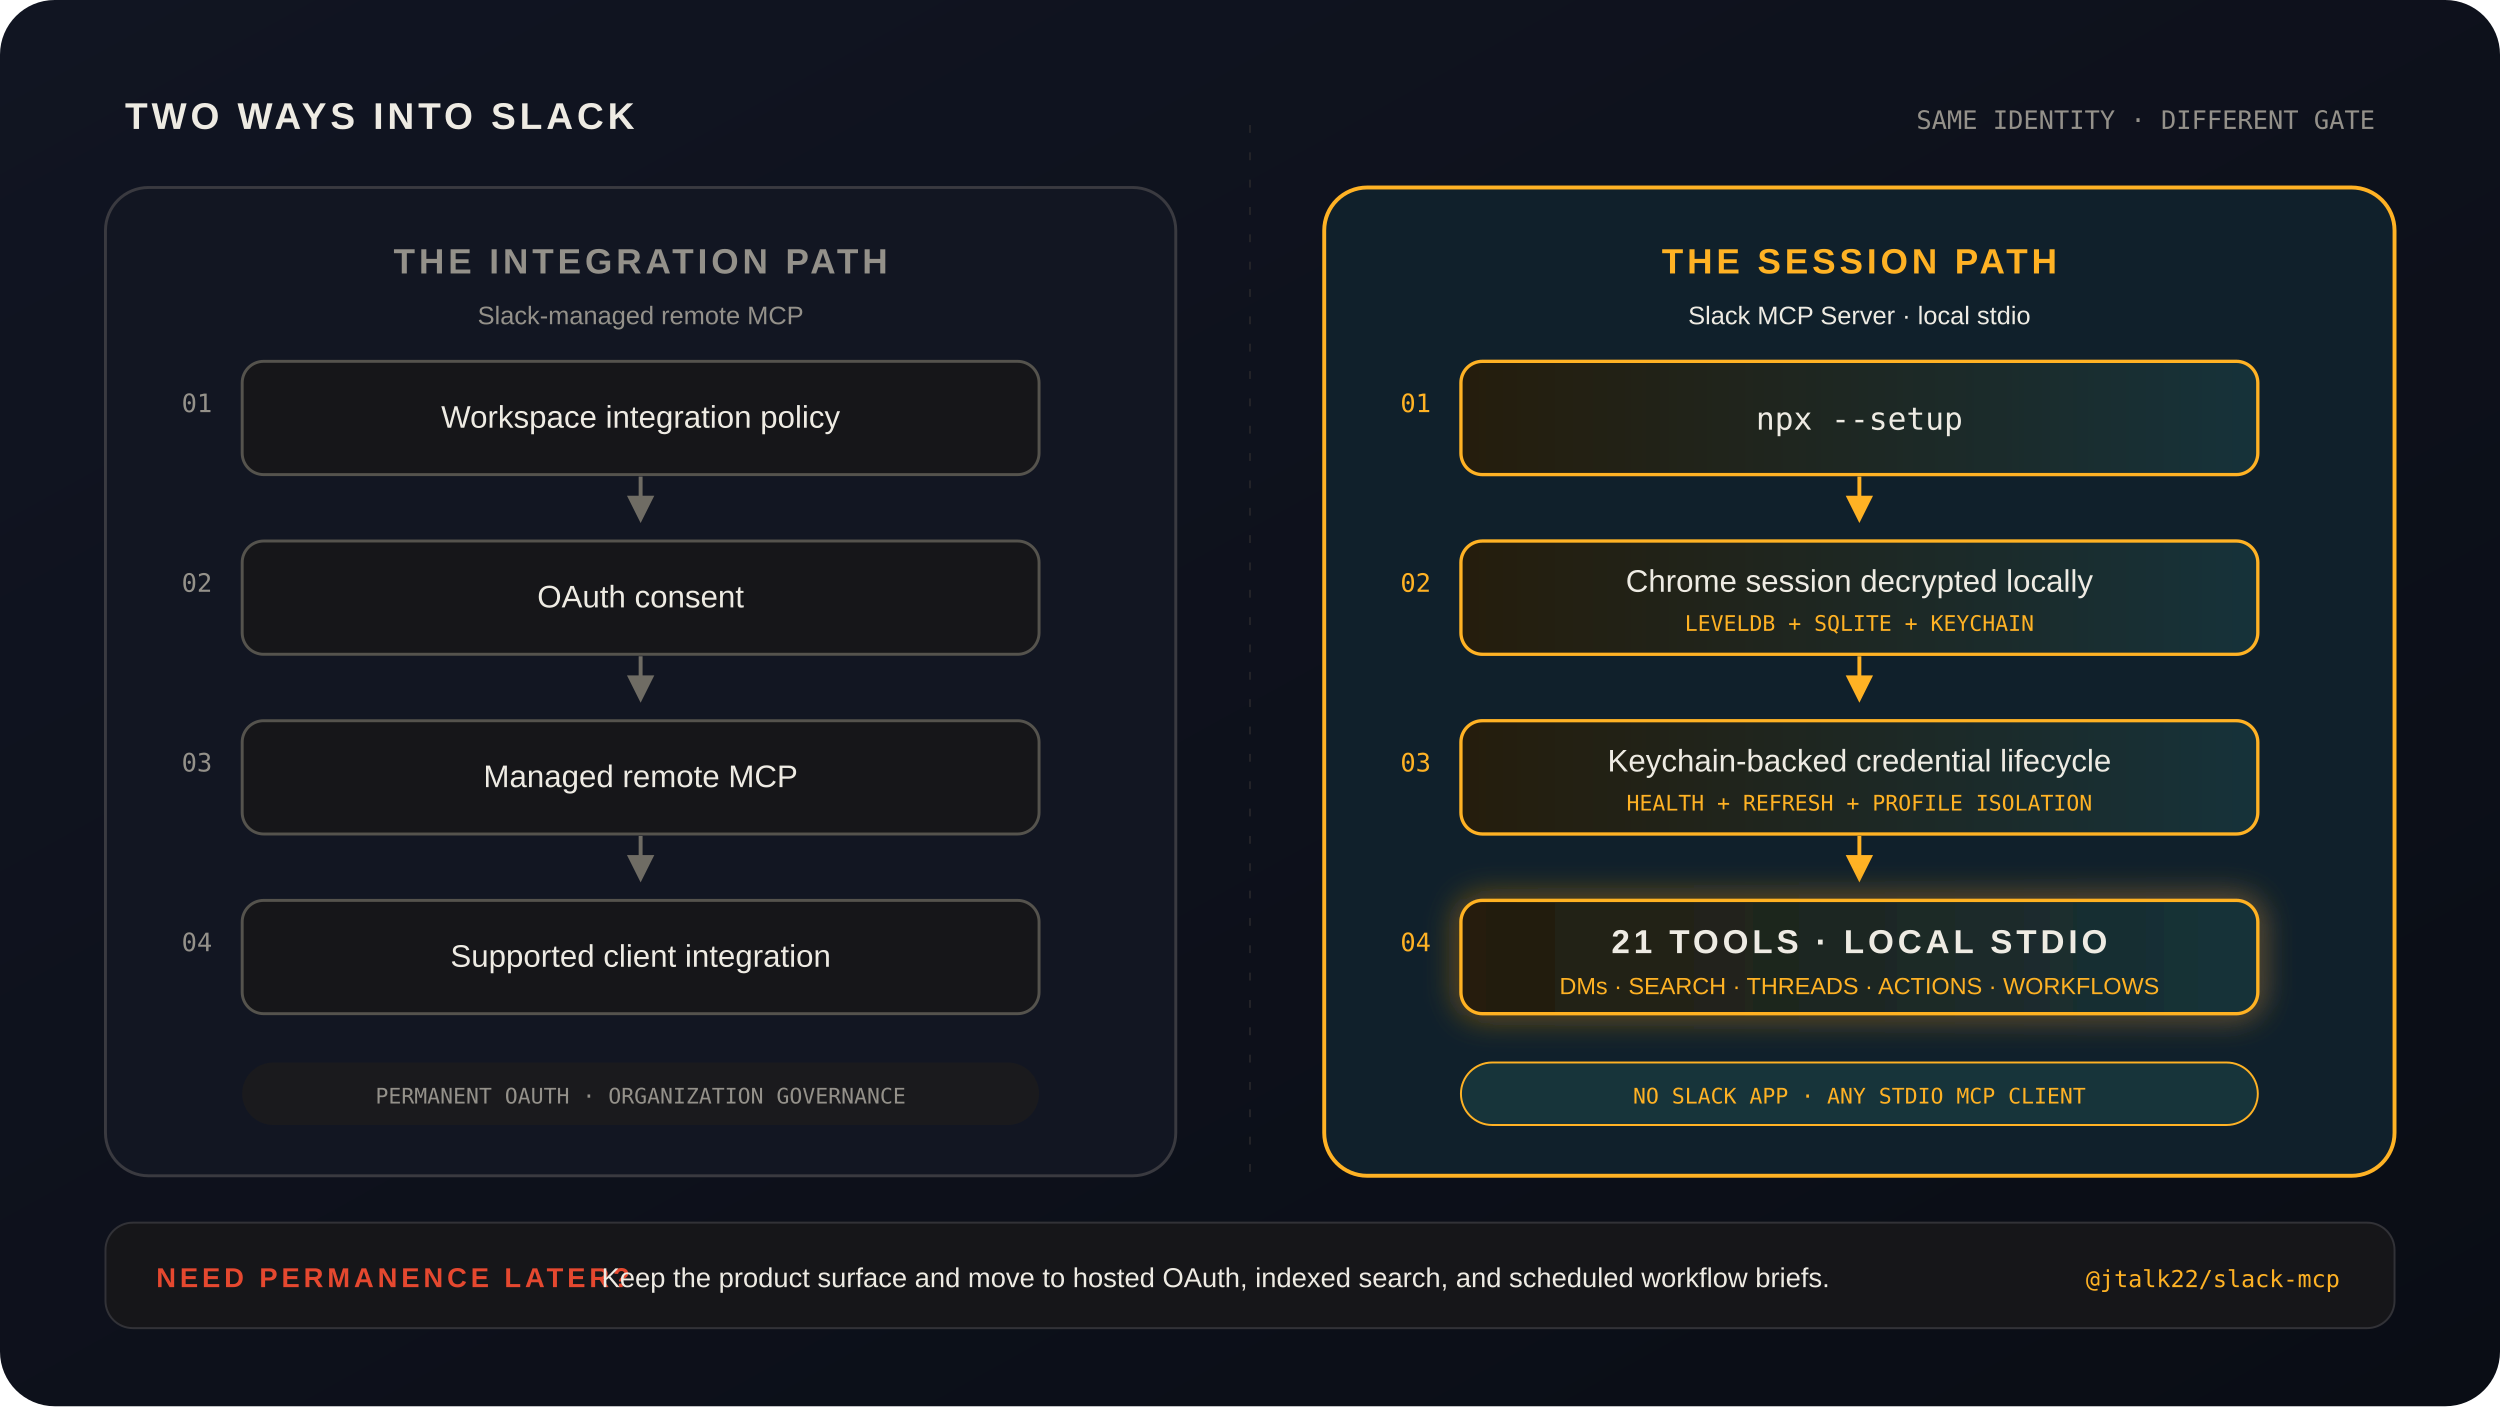
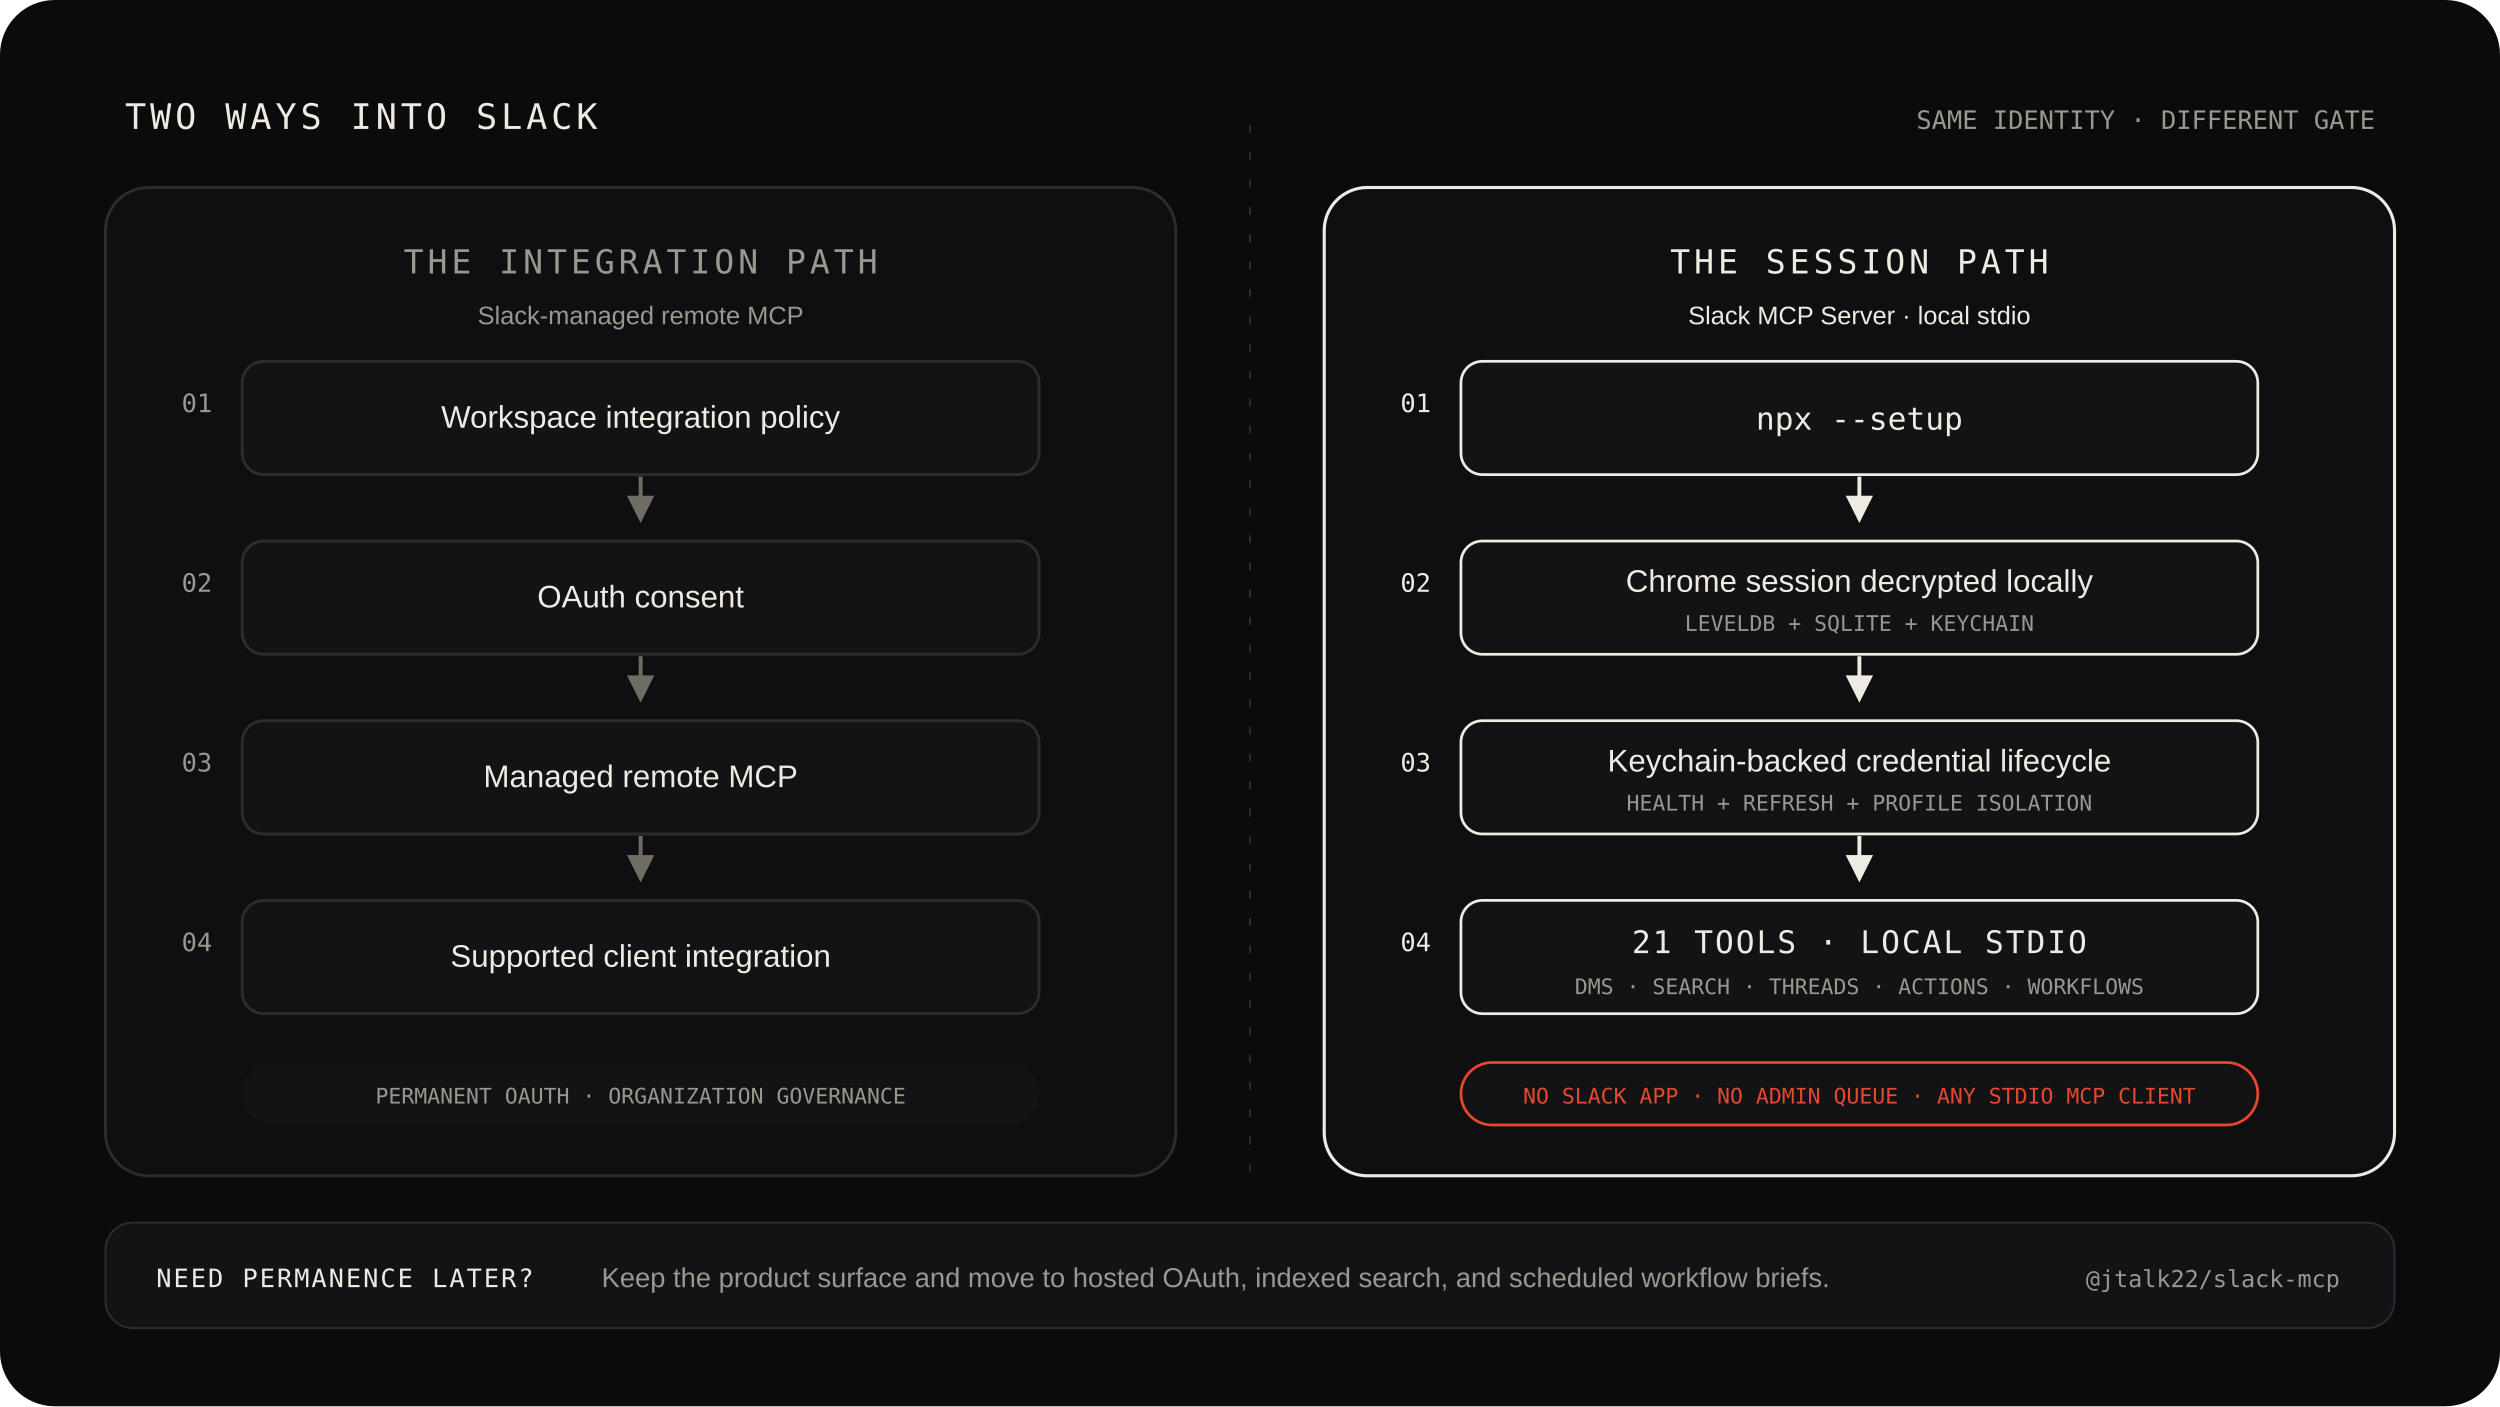
<svg xmlns="http://www.w3.org/2000/svg" width="1280" height="720" viewBox="0 0 1280 720" role="img" aria-labelledby="title desc">
  <defs>
-     <linearGradient id="ground" x1="0" y1="0" x2="1" y2="1">
-       <stop offset="0" stop-color="#111522" />
-       <stop offset="1" stop-color="#0a0d15" />
-     </linearGradient>
-     <linearGradient id="session" x1="0" y1="0" x2="1" y2="0">
-       <stop offset="0" stop-color="#251d0c" />
-       <stop offset="1" stop-color="#16323a" />
-     </linearGradient>
-     <filter id="tealGlow" x="-40%" y="-40%" width="180%" height="180%">
-       <feGaussianBlur stdDeviation="8" result="blur" />
-       <feMerge>
-         <feMergeNode in="blur" />
-         <feMergeNode in="SourceGraphic" />
-       </feMerge>
-     </filter>
    <marker id="arrowMuted" viewBox="0 0 10 10" refX="8" refY="5" markerWidth="7" markerHeight="7" orient="auto-start-reverse">
      <path d="M 0 0 L 10 5 L 0 10 z" fill="#6f6c64" />
    </marker>
-     <marker id="arrowTeal" viewBox="0 0 10 10" refX="8" refY="5" markerWidth="7" markerHeight="7" orient="auto-start-reverse">
-       <path d="M 0 0 L 10 5 L 0 10 z" fill="#ffb224" />
+     <marker id="arrowPaper" viewBox="0 0 10 10" refX="8" refY="5" markerWidth="7" markerHeight="7" orient="auto-start-reverse">
+       <path d="M 0 0 L 10 5 L 0 10 z" fill="#eeebe3" />
    </marker>
    <style>
-       .display { font-family: "Arial Narrow", "Helvetica Neue", Arial, sans-serif; font-weight: 700; letter-spacing: 2px; }
+       .mono { font-family: ui-monospace, SFMono-Regular, Menlo, Consolas, monospace; }
      .body { font-family: "Helvetica Neue", Arial, sans-serif; }
-       .mono { font-family: ui-monospace, SFMono-Regular, Menlo, Consolas, monospace; }
-       .step { fill: #161619; stroke: #55534d; stroke-width: 1.5; }
-       .step-right { fill: url(#session); stroke: #ffb224; stroke-width: 1.7; }
-       .muted { fill: #94918a; }
+       .step { fill: #131315; stroke: #2b2b30; stroke-width: 1.5; }
+       .step-right { fill: #131315; stroke: #eeebe3; stroke-width: 1.4; }
+       .muted { fill: #9a978e; }
      .paper { fill: #eeebe3; }
-       .teal { fill: #ffb224; }
-       .coral { fill: #e5482f; }
+       .stamp { fill: #e5482f; }
    </style>
  </defs>
-   <rect width="1280" height="720" rx="28" fill="url(#ground)" />
-   <path d="M640 64 V602" stroke="#242428" stroke-width="1" stroke-dasharray="4 10" />
-   <text x="64" y="66" class="display paper" font-size="19">TWO WAYS INTO SLACK</text>
+   <rect width="1280" height="720" rx="28" fill="#0b0b0c" />
+   <path d="M640 64 V602" stroke="#2b2b30" stroke-width="1" stroke-dasharray="4 10" />
+   <text x="64" y="66" class="mono paper" font-size="18" letter-spacing="2">TWO WAYS INTO SLACK</text>
  <text x="1216" y="66" class="mono muted" font-size="13" text-anchor="end">SAME IDENTITY · DIFFERENT GATE</text>
-   <rect x="54" y="96" width="548" height="506" rx="22" fill="#121622" stroke="#3a3a40" stroke-width="1.5" />
-   <rect x="678" y="96" width="548" height="506" rx="22" fill="#10202b" stroke="#ffb224" stroke-width="2" />
-   <text x="328" y="140" class="display muted" font-size="18" text-anchor="middle">THE INTEGRATION PATH</text>
-   <text x="952" y="140" class="display teal" font-size="18" text-anchor="middle">THE SESSION PATH</text>
+   <rect x="54" y="96" width="548" height="506" rx="22" fill="#0f0f11" stroke="#2b2b30" stroke-width="1.5" />
+   <rect x="678" y="96" width="548" height="506" rx="22" fill="#0f0f11" stroke="#eeebe3" stroke-width="1.6" />
+   <text x="328" y="140" class="mono muted" font-size="17" letter-spacing="2" text-anchor="middle">THE INTEGRATION PATH</text>
+   <text x="952" y="140" class="mono paper" font-size="17" letter-spacing="2" text-anchor="middle">THE SESSION PATH</text>
  <text x="328" y="166" class="body muted" font-size="13" text-anchor="middle">Slack-managed remote MCP</text>
  <text x="952" y="166" class="body paper" font-size="13" text-anchor="middle">Slack MCP Server · local stdio</text>
  <g>
    <text x="93" y="211" class="mono muted" font-size="13">01</text>
    <rect x="124" y="185" width="408" height="58" rx="11" class="step" />
    <text x="328" y="219" class="body paper" font-size="16" text-anchor="middle">Workspace integration policy</text>
    <path d="M328 244 V265" stroke="#6f6c64" stroke-width="2" marker-end="url(#arrowMuted)" />
    <text x="93" y="303" class="mono muted" font-size="13">02</text>
    <rect x="124" y="277" width="408" height="58" rx="11" class="step" />
    <text x="328" y="311" class="body paper" font-size="16" text-anchor="middle">OAuth consent</text>
    <path d="M328 336 V357" stroke="#6f6c64" stroke-width="2" marker-end="url(#arrowMuted)" />
    <text x="93" y="395" class="mono muted" font-size="13">03</text>
    <rect x="124" y="369" width="408" height="58" rx="11" class="step" />
    <text x="328" y="403" class="body paper" font-size="16" text-anchor="middle">Managed remote MCP</text>
    <path d="M328 428 V449" stroke="#6f6c64" stroke-width="2" marker-end="url(#arrowMuted)" />
    <text x="93" y="487" class="mono muted" font-size="13">04</text>
    <rect x="124" y="461" width="408" height="58" rx="11" class="step" />
    <text x="328" y="495" class="body paper" font-size="16" text-anchor="middle">Supported client integration</text>
  </g>
  <g>
-     <text x="717" y="211" class="mono teal" font-size="13">01</text>
+     <text x="717" y="211" class="mono paper" font-size="13">01</text>
    <rect x="748" y="185" width="408" height="58" rx="11" class="step-right" />
    <text x="952" y="220" class="mono paper" font-size="16" text-anchor="middle">npx --setup</text>
-     <path d="M952 244 V265" stroke="#ffb224" stroke-width="2" marker-end="url(#arrowTeal)" />
-     <text x="717" y="303" class="mono teal" font-size="13">02</text>
+     <path d="M952 244 V265" stroke="#eeebe3" stroke-width="2" marker-end="url(#arrowPaper)" />
+     <text x="717" y="303" class="mono paper" font-size="13">02</text>
    <rect x="748" y="277" width="408" height="58" rx="11" class="step-right" />
    <text x="952" y="303" class="body paper" font-size="16" text-anchor="middle">Chrome session decrypted locally</text>
-     <text x="952" y="323" class="mono teal" font-size="11" text-anchor="middle">LEVELDB + SQLITE + KEYCHAIN</text>
-     <path d="M952 336 V357" stroke="#ffb224" stroke-width="2" marker-end="url(#arrowTeal)" />
-     <text x="717" y="395" class="mono teal" font-size="13">03</text>
+     <text x="952" y="323" class="mono muted" font-size="11" text-anchor="middle">LEVELDB + SQLITE + KEYCHAIN</text>
+     <path d="M952 336 V357" stroke="#eeebe3" stroke-width="2" marker-end="url(#arrowPaper)" />
+     <text x="717" y="395" class="mono paper" font-size="13">03</text>
    <rect x="748" y="369" width="408" height="58" rx="11" class="step-right" />
    <text x="952" y="395" class="body paper" font-size="16" text-anchor="middle">Keychain-backed credential lifecycle</text>
-     <text x="952" y="415" class="mono teal" font-size="11" text-anchor="middle">HEALTH + REFRESH + PROFILE ISOLATION</text>
-     <path d="M952 428 V449" stroke="#ffb224" stroke-width="2" marker-end="url(#arrowTeal)" />
-     <text x="717" y="487" class="mono teal" font-size="13">04</text>
-     <rect x="748" y="461" width="408" height="58" rx="11" class="step-right" filter="url(#tealGlow)" />
-     <text x="952" y="488" class="display paper" font-size="17" text-anchor="middle">21 TOOLS · LOCAL STDIO</text>
-     <text x="952" y="509" class="body teal" font-size="12" text-anchor="middle">DMs · SEARCH · THREADS · ACTIONS · WORKFLOWS</text>
+     <text x="952" y="415" class="mono muted" font-size="11" text-anchor="middle">HEALTH + REFRESH + PROFILE ISOLATION</text>
+     <path d="M952 428 V449" stroke="#eeebe3" stroke-width="2" marker-end="url(#arrowPaper)" />
+     <text x="717" y="487" class="mono paper" font-size="13">04</text>
+     <rect x="748" y="461" width="408" height="58" rx="11" class="step-right" />
+     <text x="952" y="488" class="mono paper" font-size="16" letter-spacing="1" text-anchor="middle">21 TOOLS · LOCAL STDIO</text>
+     <text x="952" y="509" class="mono muted" font-size="11" text-anchor="middle">DMS · SEARCH · THREADS · ACTIONS · WORKFLOWS</text>
  </g>
-   <rect x="124" y="544" width="408" height="32" rx="16" fill="#1a1a1d" />
+   <rect x="124" y="544" width="408" height="32" rx="16" fill="#131315" />
  <text x="328" y="565" class="mono muted" font-size="11" text-anchor="middle">PERMANENT OAUTH · ORGANIZATION GOVERNANCE</text>
-   <rect x="748" y="544" width="408" height="32" rx="16" fill="#17343a" stroke="#ffb224" stroke-width="1" />
-   <text x="952" y="565" class="mono teal" font-size="11" text-anchor="middle">NO SLACK APP · ANY STDIO MCP CLIENT</text>
-   <rect x="54" y="626" width="1172" height="54" rx="14" fill="#161619" stroke="#323237" />
-   <text x="80" y="659" class="display coral" font-size="14">NEED PERMANENCE LATER?</text>
-   <text x="308" y="659" class="body paper" font-size="14">Keep the product surface and move to hosted OAuth, indexed search, and scheduled workflow briefs.</text>
-   <text x="1198" y="659" class="mono teal" font-size="12" text-anchor="end">@jtalk22/slack-mcp</text>
+   <rect x="748" y="544" width="408" height="32" rx="16" fill="#131315" stroke="#e5482f" stroke-width="1.4" />
+   <text x="952" y="565" class="mono stamp" font-size="11" text-anchor="middle">NO SLACK APP · NO ADMIN QUEUE · ANY STDIO MCP CLIENT</text>
+   <rect x="54" y="626" width="1172" height="54" rx="14" fill="#131315" stroke="#2b2b30" />
+   <text x="80" y="659" class="mono paper" font-size="13" letter-spacing="1">NEED PERMANENCE LATER?</text>
+   <text x="308" y="659" class="body muted" font-size="14">Keep the product surface and move to hosted OAuth, indexed search, and scheduled workflow briefs.</text>
+   <text x="1198" y="659" class="mono muted" font-size="12" text-anchor="end">@jtalk22/slack-mcp</text>
</svg>
